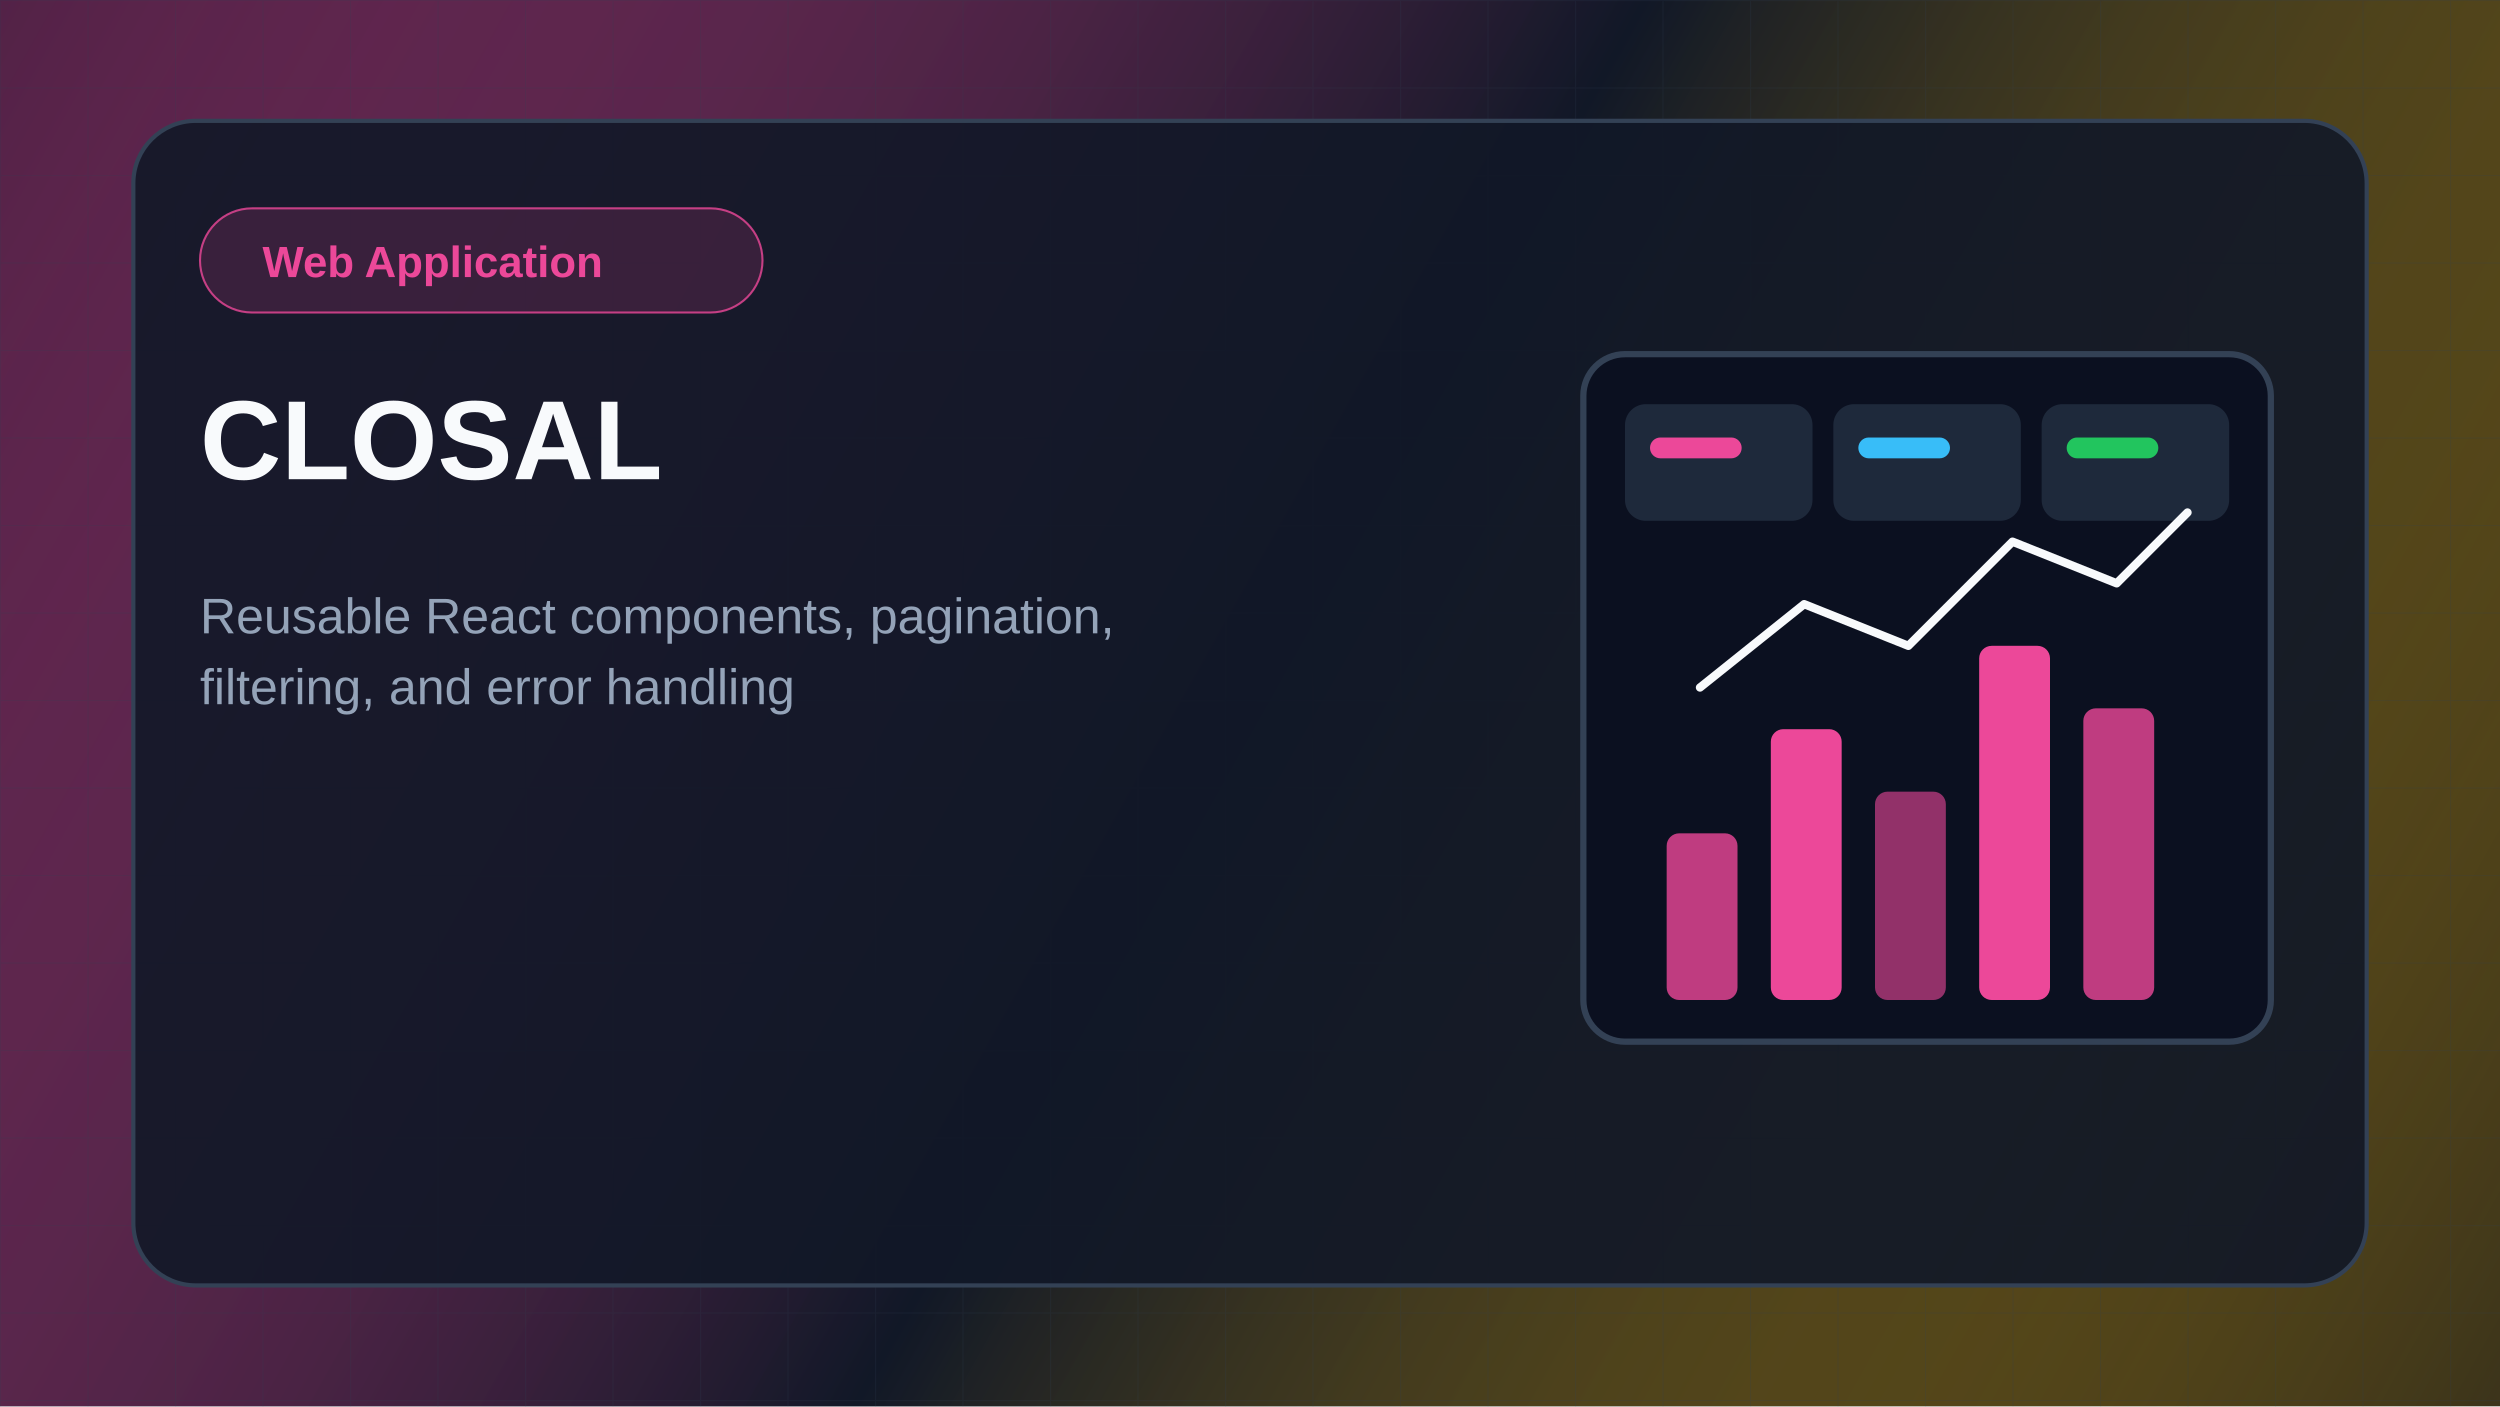
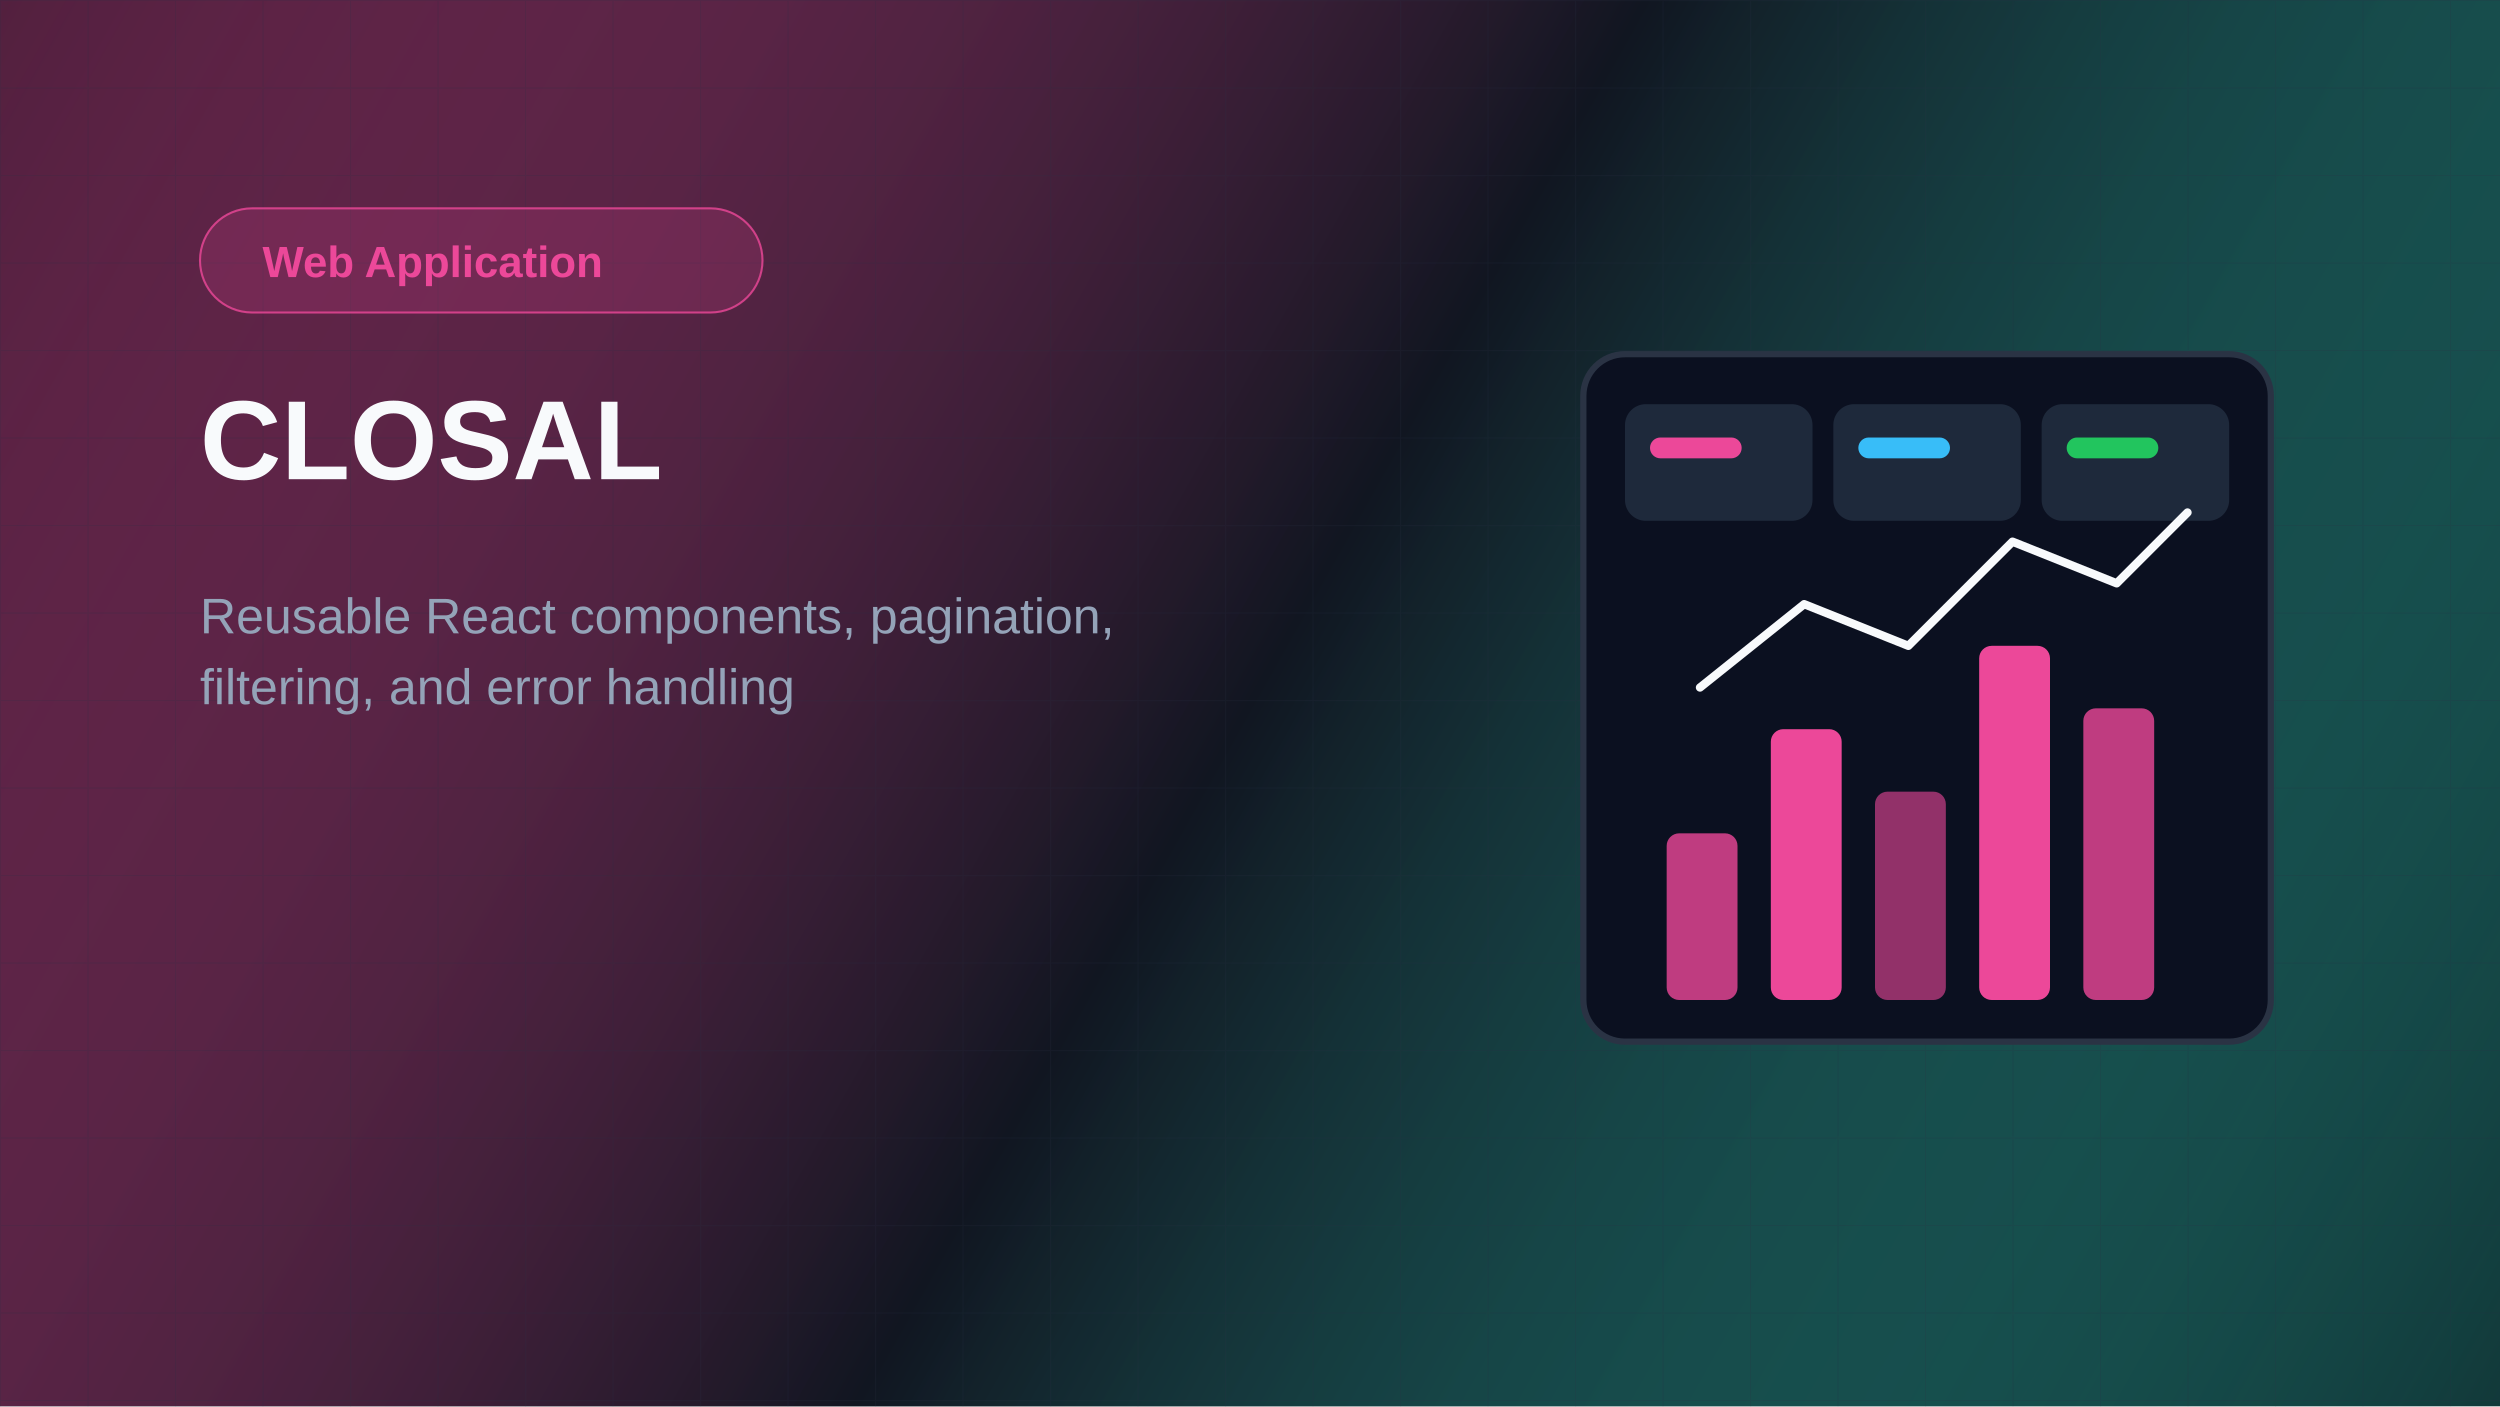
<svg xmlns="http://www.w3.org/2000/svg" width="1200" height="675" viewBox="0 0 1200 675" role="img" aria-label="CLOSAL">
  <defs>
    <linearGradient id="bg" x1="0" y1="0" x2="1200" y2="675" gradientUnits="userSpaceOnUse">
      <stop stop-color="#EC4899" stop-opacity="0.32" />
-       <stop offset="0.5" stop-color="#111827" />
-       <stop offset="1" stop-color="#EAB308" stop-opacity="0.22" />
+       <stop offset="0.5" stop-color="#111621" />
+       <stop offset="1" stop-color="#2DD4BF" stop-opacity="0.22" />
    </linearGradient>
    <pattern id="grid" width="42" height="42" patternUnits="userSpaceOnUse">
-       <path d="M42 0H0V42" fill="none" stroke="#334155" stroke-opacity="0.35" />
+       <path d="M42 0H0V42" fill="none" stroke="#2A3344" stroke-opacity="0.35" />
    </pattern>
  </defs>
-   <rect width="1200" height="675" fill="#0B1020" />
+   <rect width="1200" height="675" fill="#0A0D14" />
  <rect width="1200" height="675" fill="url(#bg)" />
  <rect width="1200" height="675" fill="url(#grid)" opacity="0.55" />
-   <rect x="64" y="58" width="1072" height="559" rx="30" fill="#111827" fill-opacity="0.9" stroke="#334155" stroke-width="2" />
  <rect x="96" y="100" width="270" height="50" rx="25" fill="#EC4899" fill-opacity="0.16" stroke="#EC4899" stroke-opacity="0.8" />
-   <text x="126" y="133" fill="#EC4899" font-family="Sora, 'Segoe UI', Arial, sans-serif" font-size="21" font-weight="800">Web Application</text>
-   <text x="96" y="230" fill="#F8FAFC" font-family="Sora, 'Segoe UI', Arial, sans-serif" font-size="54" font-weight="800">CLOSAL</text>
-   <text x="96" y="304" fill="#94A3B8" font-family="Sora, 'Segoe UI', Arial, sans-serif" font-size="24">Reusable React components, pagination,</text>
-   <text x="96" y="338" fill="#94A3B8" font-family="Sora, 'Segoe UI', Arial, sans-serif" font-size="24">filtering, and error handling</text>
+   <text x="126" y="133" fill="#EC4899" font-family="'Space Grotesk', 'Segoe UI', Arial, sans-serif" font-size="21" font-weight="800">Web Application</text>
+   <text x="96" y="230" fill="#F8FAFC" font-family="'Space Grotesk', 'Segoe UI', Arial, sans-serif" font-size="54" font-weight="800">CLOSAL</text>
+   <text x="96" y="304" fill="#94A3B8" font-family="'Space Grotesk', 'Segoe UI', Arial, sans-serif" font-size="24">Reusable React components, pagination,</text>
+   <text x="96" y="338" fill="#94A3B8" font-family="'Space Grotesk', 'Segoe UI', Arial, sans-serif" font-size="24">filtering, and error handling</text>
  <g transform="translate(760 150)">
-     <rect x="0" y="20" width="330" height="330" rx="20" fill="#0B1020" stroke="#334155" stroke-width="3" />
+     <rect x="0" y="20" width="330" height="330" rx="20" fill="#0B1020" stroke="#2A3344" stroke-width="3" />
    <rect x="20" y="44" width="90" height="56" rx="10" fill="#1E293B" />
    <rect x="120" y="44" width="90" height="56" rx="10" fill="#1E293B" />
    <rect x="220" y="44" width="90" height="56" rx="10" fill="#1E293B" />
    <rect x="32" y="60" width="44" height="10" rx="5" fill="#EC4899" />
    <rect x="132" y="60" width="44" height="10" rx="5" fill="#38BDF8" />
    <rect x="232" y="60" width="44" height="10" rx="5" fill="#22C55E" />
    <rect x="40" y="250" width="34" height="80" rx="6" fill="#EC4899" fill-opacity="0.8" />
    <rect x="90" y="200" width="34" height="130" rx="6" fill="#EC4899" />
    <rect x="140" y="230" width="34" height="100" rx="6" fill="#EC4899" fill-opacity="0.6" />
    <rect x="190" y="160" width="34" height="170" rx="6" fill="#EC4899" />
    <rect x="240" y="190" width="34" height="140" rx="6" fill="#EC4899" fill-opacity="0.8" />
    <polyline points="56,180 106,140 156,160 206,110 256,130 290,96" fill="none" stroke="#F8FAFC" stroke-width="4" stroke-linecap="round" stroke-linejoin="round" />
  </g>
</svg>
